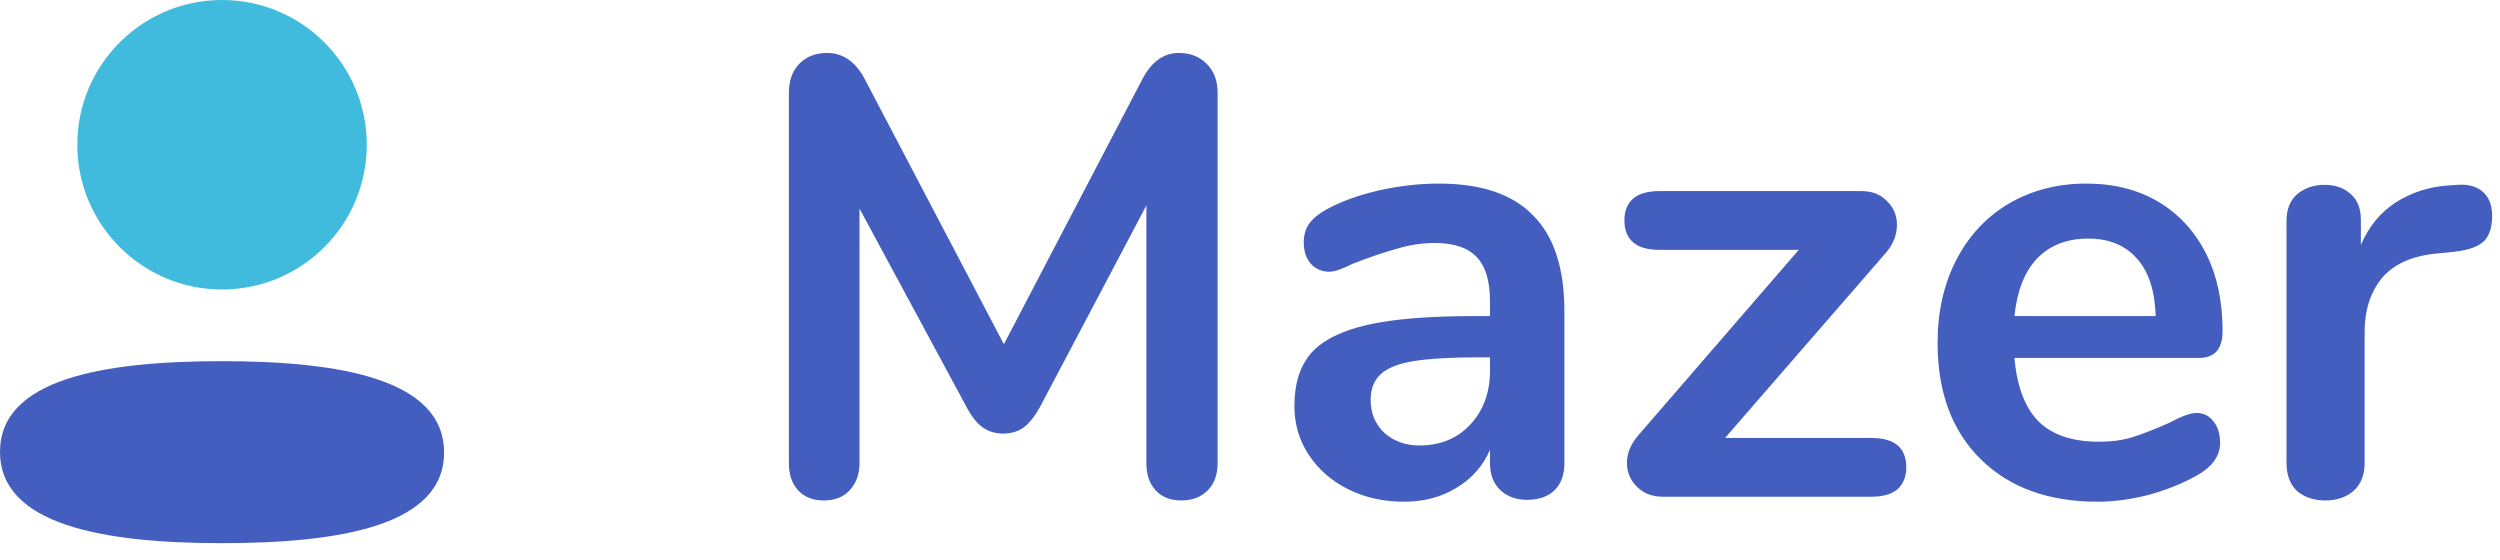
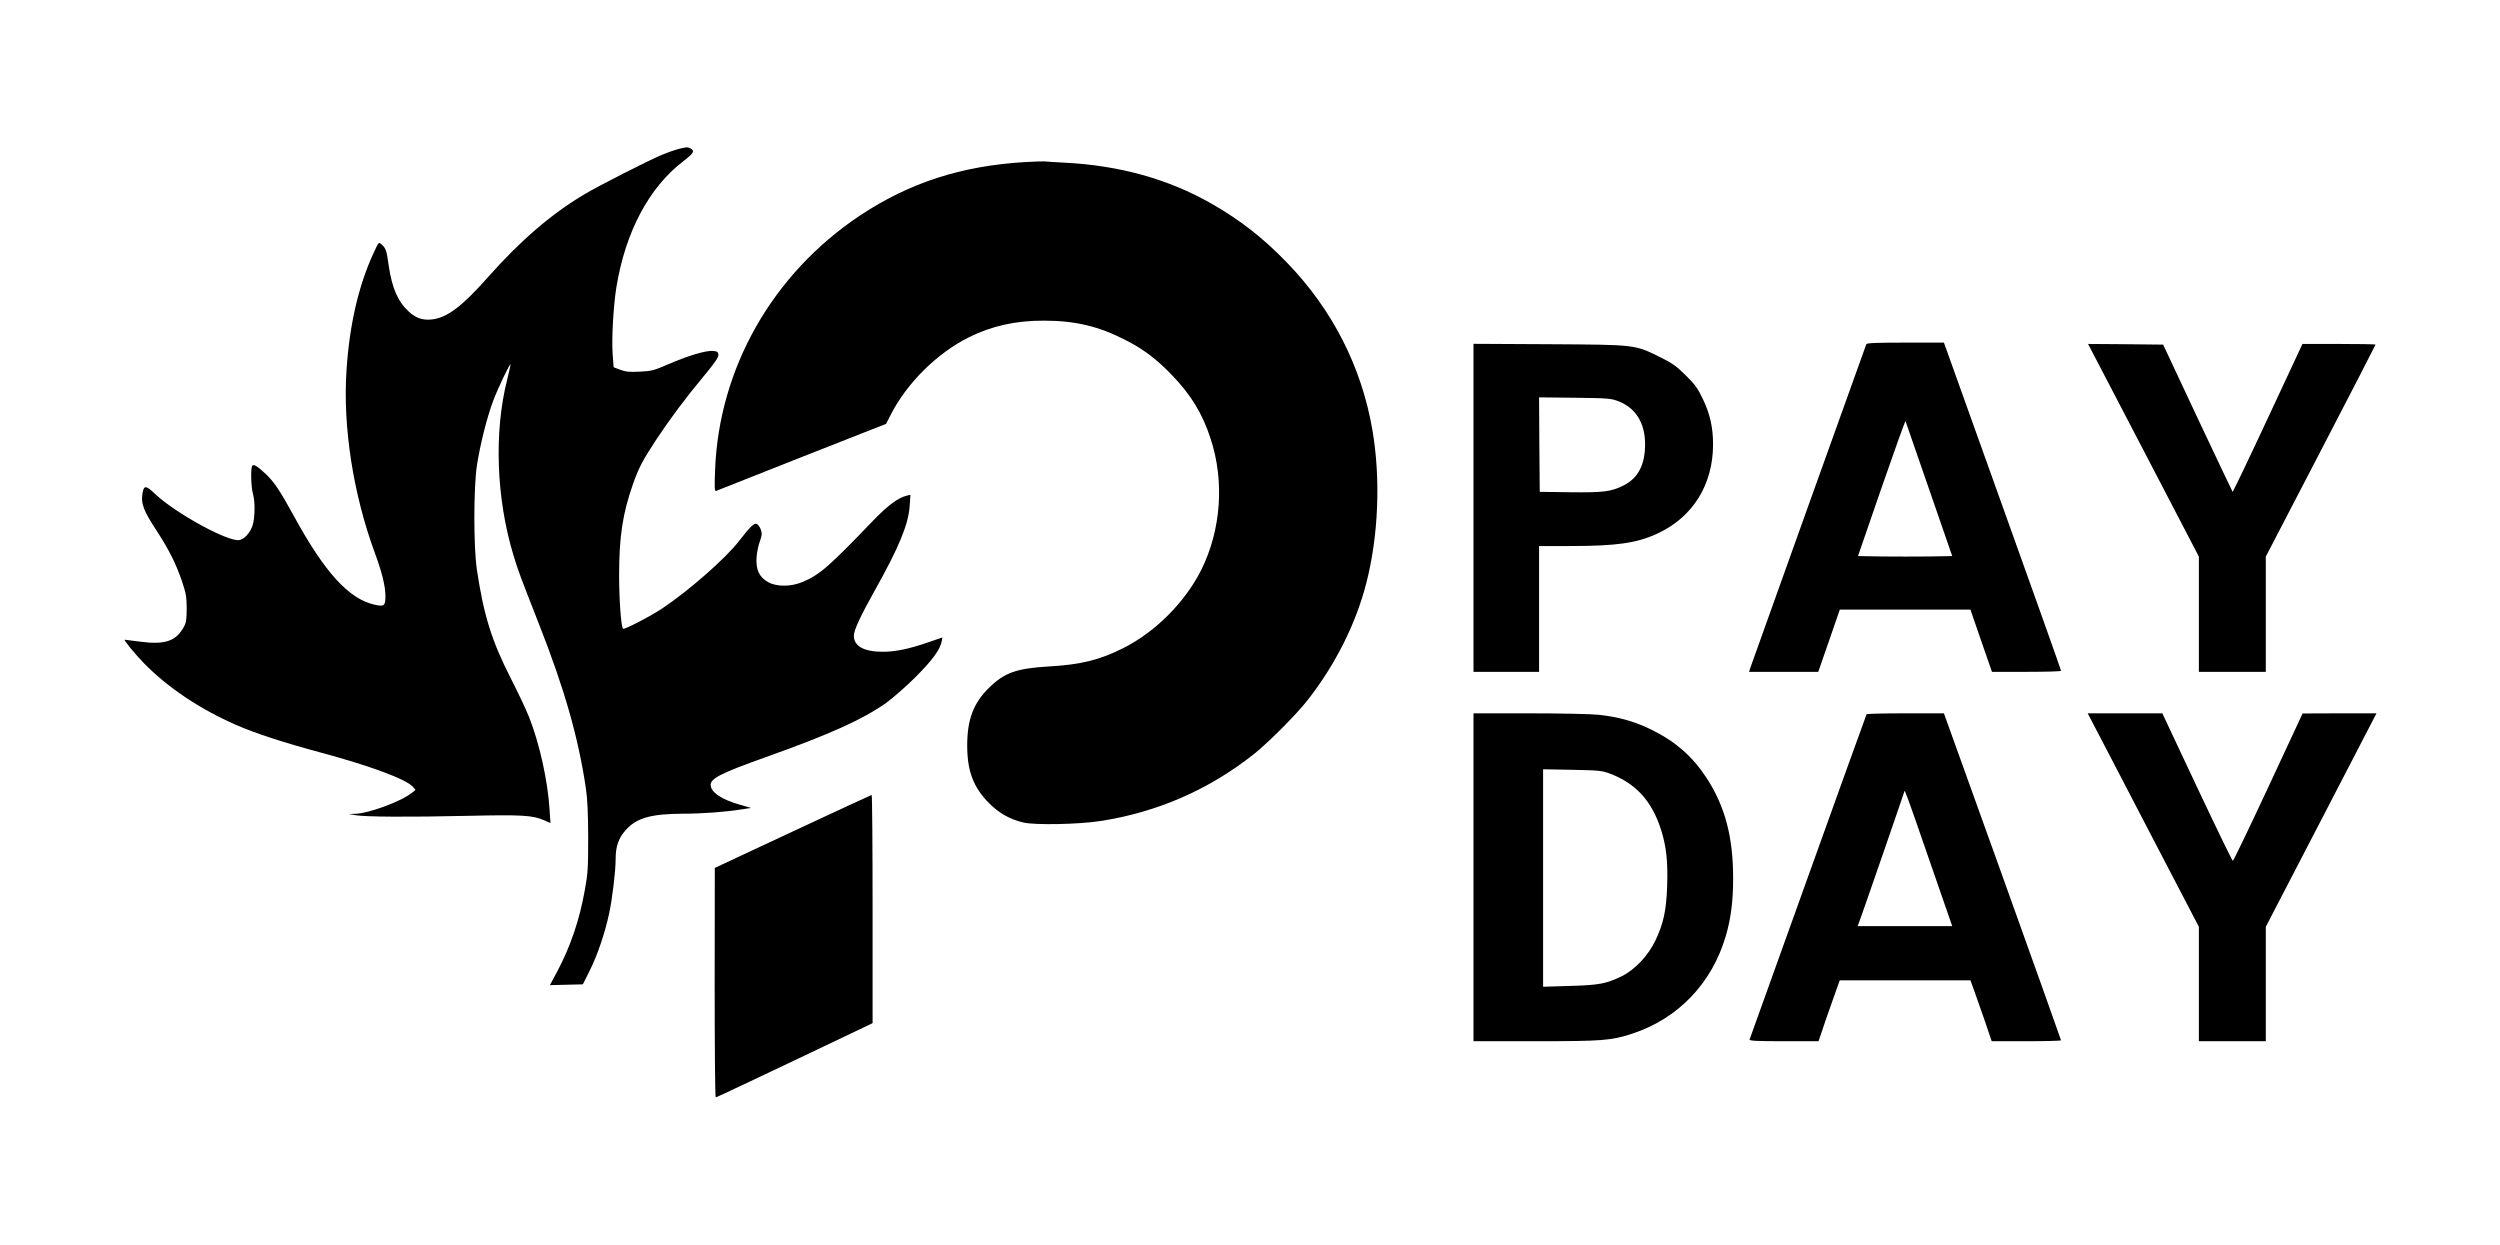
- <svg xmlns="http://www.w3.org/2000/svg" viewBox="0 0 152 34" fill-rule="evenodd" stroke-linejoin="round" stroke-miterlimit="2">
-   <path d="M0 27.472c0 4.409 6.18 5.552 13.5 5.552 7.281 0 13.5-1.103 13.5-5.513s-6.179-5.552-13.5-5.552c-7.281 0-13.5 1.103-13.5 5.513z" fill="#435ebe" fill-rule="nonzero" />
-   <circle cx="13.5" cy="8.8" r="8.8" fill="#41bbdd" />
-   <path d="M71.676 3.22c.709 0 1.279.228 1.71.684.431.431.646 1.013.646 1.748v22.496c0 .709-.203 1.267-.608 1.672s-.937.608-1.596.608-1.178-.203-1.558-.608-.57-.963-.57-1.672V12.492l-6.46 12.236c-.304.557-.633.975-.988 1.254-.355.253-.773.38-1.254.38s-.899-.127-1.254-.38-.684-.671-.988-1.254l-6.498-12.046v15.466c0 .684-.203 1.241-.608 1.672-.38.405-.899.608-1.558.608s-1.178-.203-1.558-.608-.57-.963-.57-1.672V5.652c0-.735.203-1.317.608-1.748.431-.456 1.001-.684 1.71-.684.988 0 1.761.545 2.318 1.634l8.436 16.074 8.398-16.074c.557-1.089 1.305-1.634 2.242-1.634zm15.801 7.942c2.584 0 4.497.646 5.738 1.938 1.267 1.267 1.9 3.205 1.9 5.814v9.272c0 .684-.203 1.229-.608 1.634-.405.38-.962.57-1.672.57-.658 0-1.203-.203-1.634-.608-.405-.405-.608-.937-.608-1.596v-.836c-.431.988-1.114 1.761-2.052 2.318-.912.557-1.976.836-3.192.836-1.241 0-2.368-.253-3.382-.76s-1.811-1.203-2.394-2.09-.874-1.875-.874-2.964c0-1.368.342-2.445 1.026-3.23.71-.785 1.85-1.355 3.42-1.71s3.737-.532 6.498-.532h.95v-.874c0-1.241-.266-2.141-.798-2.698-.532-.583-1.393-.874-2.584-.874a7.78 7.78 0 0 0-2.242.342c-.76.203-1.659.507-2.698.912-.658.329-1.14.494-1.444.494-.456 0-.836-.165-1.14-.494-.278-.329-.418-.76-.418-1.292 0-.431.102-.798.304-1.102.228-.329.596-.633 1.102-.912.887-.481 1.938-.861 3.154-1.14 1.242-.279 2.458-.418 3.648-.418zm-1.178 15.922c1.267 0 2.293-.418 3.078-1.254.811-.861 1.216-1.963 1.216-3.306v-.798h-.684c-1.697 0-3.015.076-3.952.228s-1.608.418-2.014.798-.608.899-.608 1.558c0 .811.279 1.482.836 2.014.583.507 1.292.76 2.128.76zm27.476-.456c1.418 0 2.128.595 2.128 1.786 0 .557-.178 1.001-.532 1.33-.355.304-.887.456-1.596.456h-12.692c-.634 0-1.153-.203-1.558-.608a1.97 1.97 0 0 1-.608-1.444c0-.583.228-1.14.684-1.672l9.766-11.286h-8.474c-.71 0-1.242-.152-1.596-.456s-.532-.747-.532-1.33.177-1.026.532-1.33.886-.456 1.596-.456h12.274c.658 0 1.178.203 1.558.608.405.38.608.861.608 1.444 0 .608-.216 1.165-.646 1.672l-9.804 11.286h8.892zm19.762-1.52c.431 0 .773.165 1.026.494.279.329.418.773.418 1.33 0 .785-.468 1.444-1.406 1.976-.861.481-1.836.874-2.926 1.178-1.089.279-2.128.418-3.116.418-2.989 0-5.358-.861-7.106-2.584s-2.622-4.079-2.622-7.068c0-1.9.38-3.585 1.14-5.054s1.824-2.609 3.192-3.42c1.394-.811 2.964-1.216 4.712-1.216 1.672 0 3.129.367 4.37 1.102s2.204 1.773 2.888 3.116 1.026 2.926 1.026 4.75c0 1.089-.481 1.634-1.444 1.634h-11.21c.152 1.748.646 3.04 1.482 3.876.836.811 2.052 1.216 3.648 1.216.811 0 1.52-.101 2.128-.304.634-.203 1.343-.481 2.128-.836.76-.405 1.318-.608 1.672-.608zm-6.574-10.602c-1.292 0-2.33.405-3.116 1.216-.76.811-1.216 1.976-1.368 3.496h8.588c-.05-1.545-.43-2.711-1.14-3.496-.709-.811-1.697-1.216-2.964-1.216zm22.43-3.268c.658-.051 1.178.089 1.558.418s.57.823.57 1.482c0 .684-.165 1.191-.494 1.52s-.925.545-1.786.646l-1.14.114c-1.495.152-2.597.659-3.306 1.52-.684.861-1.026 1.938-1.026 3.23v7.98c0 .735-.228 1.305-.684 1.71-.456.38-1.026.57-1.71.57s-1.254-.19-1.71-.57c-.431-.405-.646-.975-.646-1.71V13.442c0-.709.215-1.254.646-1.634.456-.38 1.013-.57 1.672-.57s1.19.19 1.596.57c.405.355.608.874.608 1.558v1.52c.481-1.115 1.19-1.976 2.128-2.584.962-.608 2.026-.95 3.192-1.026l.532-.038z" fill="#435ebe" fill-rule="nonzero" />
+ <svg xmlns="http://www.w3.org/2000/svg" version="1.0" width="1868pt" height="930pt" viewBox="0 0 1868 930" preserveAspectRatio="xMidYMid meet">
+   <g transform="translate(0,930) scale(0.1,-0.1)" fill="#000000" stroke="none">
+     <path d="M5063 8185 c-29 -8 -80 -26 -115 -41 -108 -45 -473 -231 -585 -298 -242 -144 -474 -343 -716 -616 -195 -221 -308 -305 -421 -317 -70 -7 -119 10 -173 60 -81 75 -124 175 -149 345 -15 111 -21 127 -53 156 -21 19 -21 19 -60 -65 -112 -243 -180 -537 -202 -877 -28 -420 50 -923 211 -1361 55 -149 80 -252 80 -326 0 -72 -10 -80 -82 -63 -192 43 -372 241 -602 662 -106 194 -149 257 -213 317 -62 58 -89 74 -99 57 -12 -19 -8 -159 6 -208 18 -62 15 -185 -4 -240 -20 -54 -59 -97 -96 -105 -81 -18 -479 200 -632 345 -71 68 -85 66 -95 -9 -9 -65 14 -124 100 -255 99 -152 148 -249 195 -384 32 -94 36 -119 37 -207 0 -79 -4 -107 -19 -135 -59 -111 -143 -140 -333 -114 -59 7 -109 14 -111 14 -11 0 76 -106 143 -175 179 -183 418 -343 690 -462 144 -63 359 -133 635 -207 364 -98 635 -198 685 -255 l20 -23 -25 -20 c-78 -65 -326 -157 -429 -159 l-46 -1 50 -9 c74 -13 399 -15 835 -5 410 9 490 5 578 -34 l45 -20 -7 106 c-14 214 -75 489 -152 684 -20 52 -83 185 -139 295 -142 278 -201 470 -252 810 -25 174 -25 612 1 780 24 155 74 354 121 480 34 91 124 280 130 273 1 -2 -10 -52 -25 -113 -100 -393 -82 -889 46 -1312 36 -119 47 -148 192 -518 191 -486 292 -842 349 -1220 13 -91 17 -182 18 -375 0 -223 -3 -271 -24 -384 -40 -228 -108 -428 -207 -614 l-55 -103 123 3 123 3 52 104 c57 114 112 276 143 419 25 112 50 323 50 413 0 94 22 158 75 216 81 92 190 122 430 123 140 0 316 13 434 32 l73 11 -83 24 c-140 40 -219 94 -219 149 0 48 82 89 410 206 478 170 728 283 900 405 52 38 151 124 220 193 123 123 184 205 196 266 l6 31 -111 -38 c-140 -48 -240 -69 -334 -69 -142 0 -217 42 -217 120 0 41 49 146 158 341 180 321 250 492 259 628 l6 84 -29 -7 c-63 -15 -142 -74 -249 -185 -335 -349 -402 -407 -530 -460 -85 -36 -192 -36 -255 -1 -67 37 -93 93 -87 185 3 39 14 93 25 121 15 42 17 57 8 84 -6 18 -19 38 -29 44 -20 12 -49 -15 -137 -129 -99 -128 -375 -370 -570 -500 -88 -59 -286 -162 -295 -153 -14 14 -29 218 -29 398 0 289 26 463 105 687 42 118 72 175 169 323 108 163 220 313 359 480 86 104 111 141 109 160 -3 21 -9 25 -41 28 -53 4 -187 -36 -332 -99 -111 -48 -127 -52 -215 -56 -76 -4 -105 -1 -145 14 l-50 19 -7 94 c-9 110 5 363 27 500 67 415 243 748 500 945 78 60 88 77 56 95 -24 13 -33 12 -98 -5z" />
+     <path d="M7660 8089 c-476 -28 -865 -154 -1235 -400 -652 -434 -1054 -1141 -1082 -1903 -5 -134 -4 -158 8 -154 8 3 297 117 642 254 l628 247 31 61 c118 237 347 466 586 585 170 85 351 126 562 125 234 0 411 -42 612 -146 132 -67 232 -143 345 -261 142 -147 228 -288 288 -473 106 -321 79 -685 -70 -984 -120 -238 -338 -458 -575 -579 -180 -92 -321 -127 -565 -141 -240 -14 -330 -46 -446 -160 -116 -114 -162 -237 -162 -430 0 -192 46 -313 163 -431 74 -75 156 -121 257 -145 85 -20 413 -14 573 11 425 65 813 234 1150 501 109 87 316 295 400 402 209 267 361 571 439 875 91 354 108 776 46 1142 -81 474 -299 902 -640 1254 -177 183 -347 316 -562 439 -324 185 -690 287 -1108 307 -66 4 -129 7 -140 9 -11 1 -76 -1 -145 -5z" />
+     <path d="M13945 6728 c-27 -73 -864 -2409 -869 -2425 l-7 -23 259 0 258 0 81 233 80 232 488 0 488 0 80 -232 81 -233 258 0 c142 0 258 3 258 8 1 4 -196 557 -437 1229 l-438 1223 -288 0 c-221 0 -289 -3 -292 -12z m469 -1083 l173 -500 -173 -3 c-95 -1 -253 -1 -352 0 l-179 3 175 508 c97 280 178 505 180 500 1 -4 81 -233 176 -508z" />
+     <path d="M11010 5506 l0 -1226 245 0 245 0 0 470 0 470 229 0 c353 0 505 22 661 96 261 123 410 365 410 664 0 126 -23 228 -77 340 -38 80 -59 108 -128 176 -68 68 -99 90 -186 133 -196 97 -181 95 -831 99 l-568 3 0 -1225z m1085 795 c127 -50 196 -161 197 -316 1 -158 -52 -259 -164 -314 -91 -45 -149 -52 -399 -49 l-224 3 -3 353 -2 353 267 -3 c254 -3 271 -5 328 -27z" />
+     <path d="M16016 5936 l414 -795 0 -431 0 -430 250 0 250 0 0 430 0 431 410 789 c226 435 410 792 410 795 0 3 -123 5 -273 5 l-273 0 -259 -555 c-142 -305 -261 -553 -263 -550 -2 2 -120 251 -262 552 l-257 548 -281 3 -280 2 414 -794z" />
+     <path d="M11010 2745 l0 -1225 464 0 c502 0 563 5 721 56 343 112 597 377 700 730 39 132 55 261 55 434 0 305 -60 532 -195 742 -106 163 -232 275 -410 363 -123 62 -249 98 -398 114 -53 6 -284 11 -517 11 l-420 0 0 -1225z m1021 774 c193 -74 311 -203 380 -418 40 -124 52 -239 46 -421 -6 -181 -27 -280 -88 -408 -55 -114 -154 -219 -253 -267 -115 -56 -169 -66 -388 -72 l-198 -6 0 813 0 812 218 -4 c202 -4 222 -6 283 -29z" />
+     <path d="M13947 3963 c-3 -5 -199 -550 -437 -1213 -238 -663 -435 -1211 -437 -1217 -4 -10 51 -13 255 -13 l260 0 57 168 c32 92 68 194 80 227 l22 60 488 0 488 0 22 -60 c12 -33 48 -135 80 -227 l57 -168 259 0 c143 0 259 3 259 7 0 4 -197 555 -437 1225 l-438 1218 -287 0 c-158 0 -289 -3 -291 -7z m466 -1081 l174 -502 -353 0 -354 0 11 28 c18 46 339 975 339 980 0 20 30 -62 183 -506z" />
+     <path d="M15684 3808 c47 -90 234 -449 415 -798 l331 -635 0 -427 0 -428 250 0 250 0 0 428 0 427 414 798 413 797 -276 0 -276 -1 -256 -550 c-141 -302 -260 -550 -265 -551 -5 0 -125 248 -268 551 l-259 551 -279 0 -279 0 85 -162z" />
+     <path d="M5923 3087 l-582 -272 -1 -857 c0 -472 3 -858 8 -858 4 0 269 125 589 277 l583 278 0 853 c0 468 -3 852 -7 852 -5 -1 -270 -123 -590 -273z" />
+   </g>
</svg>
